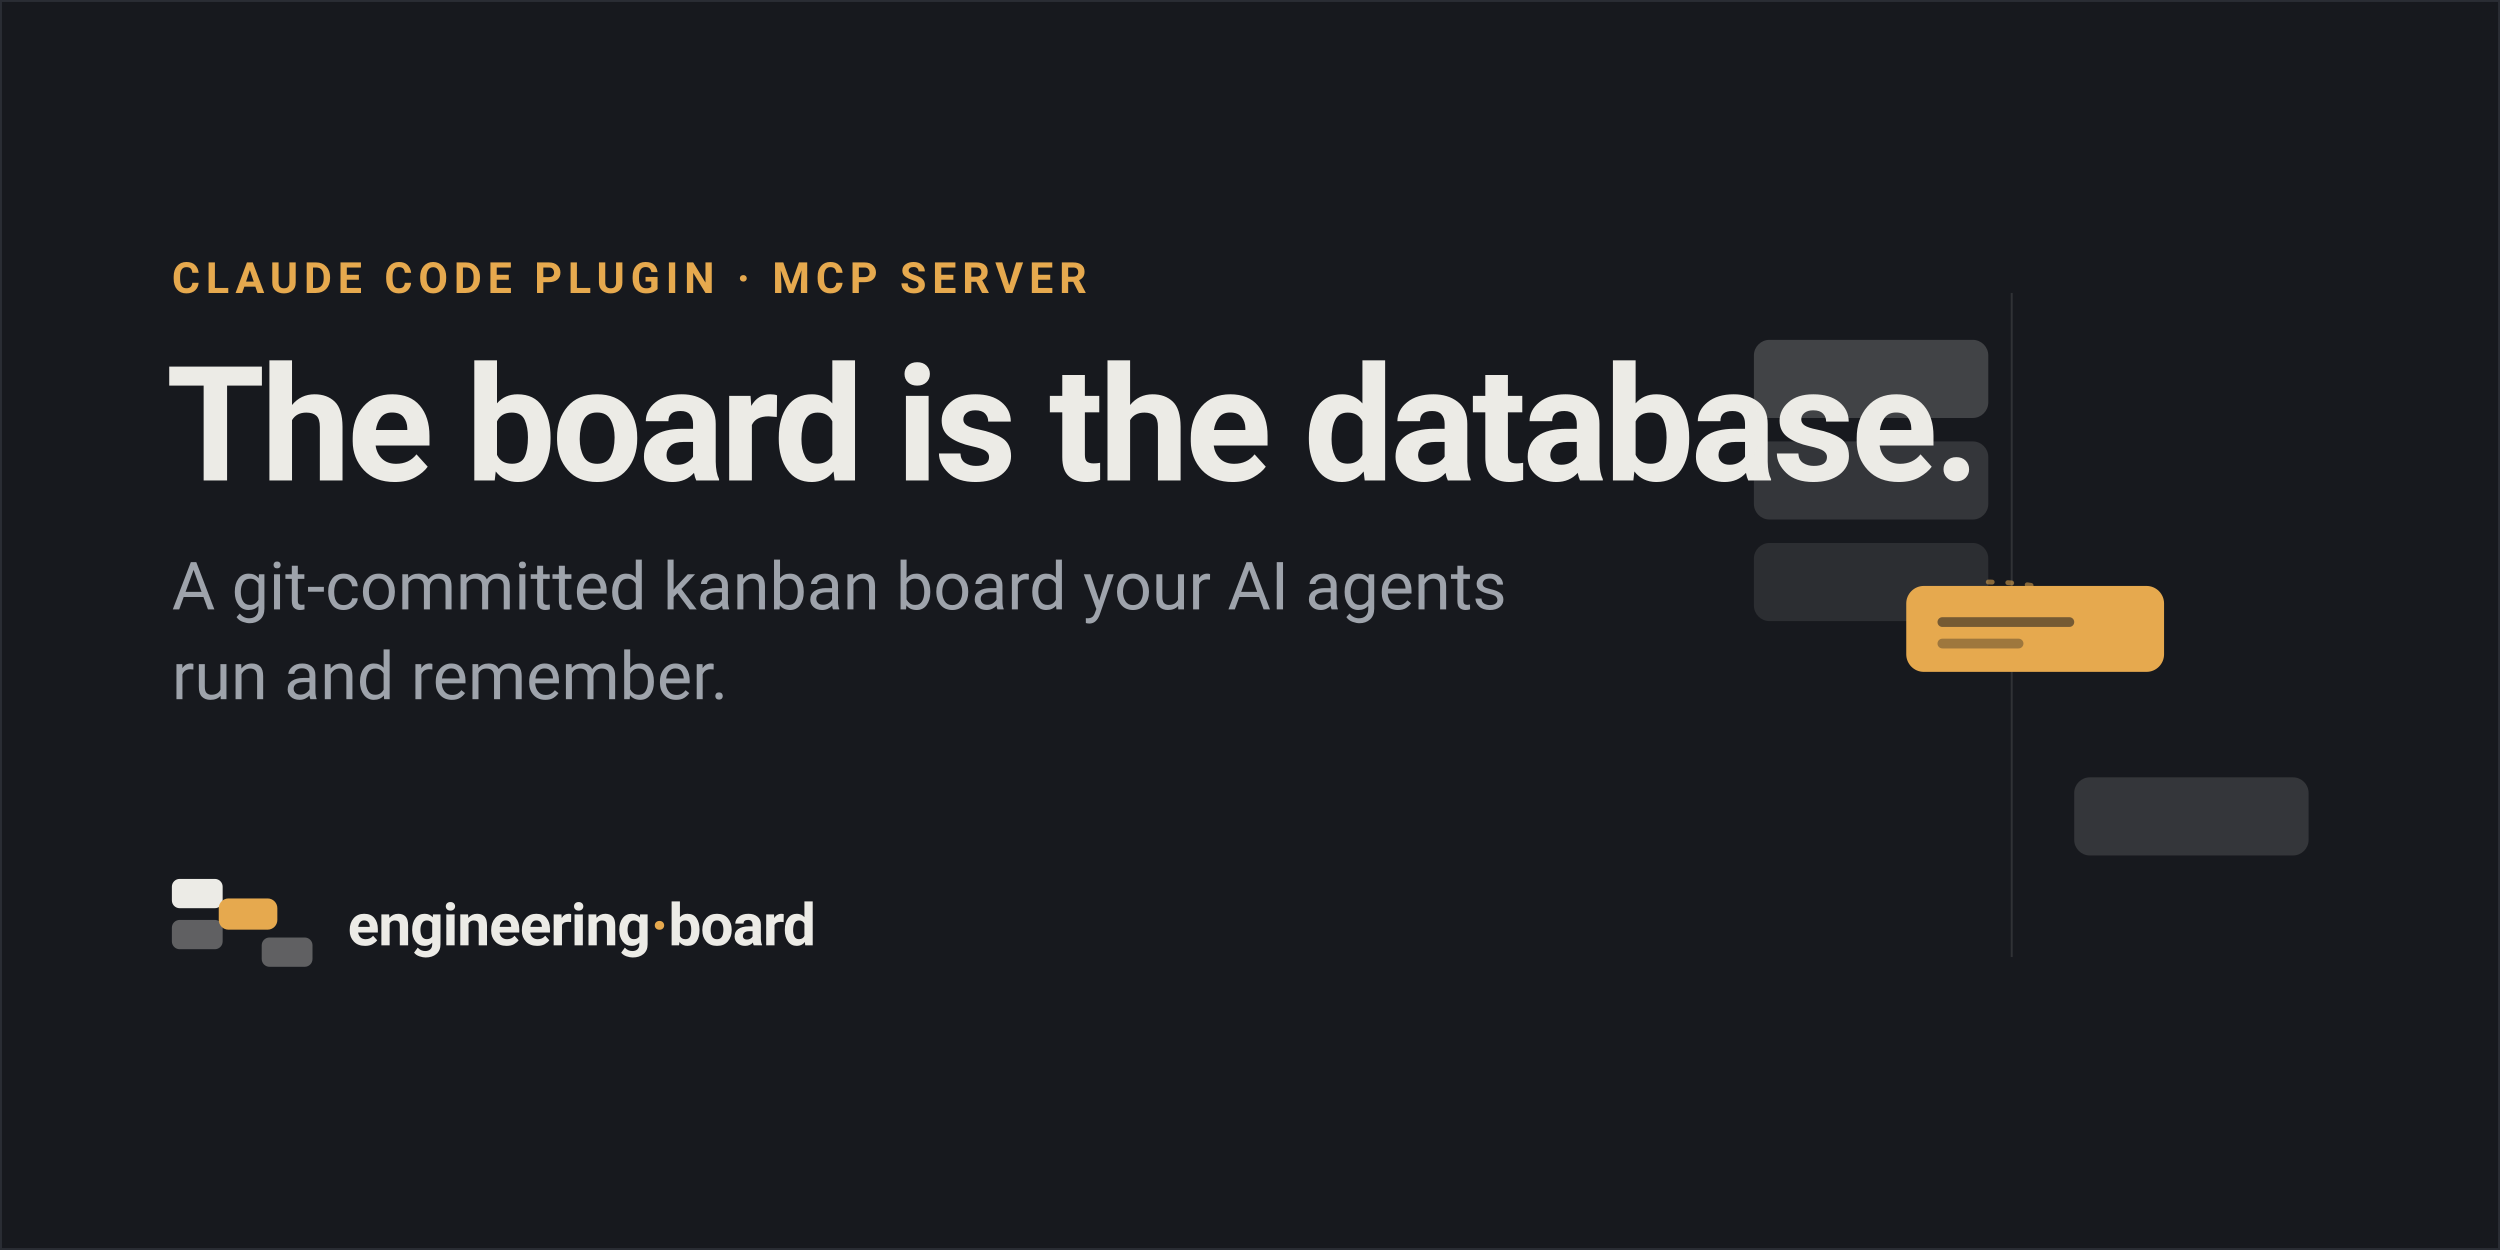
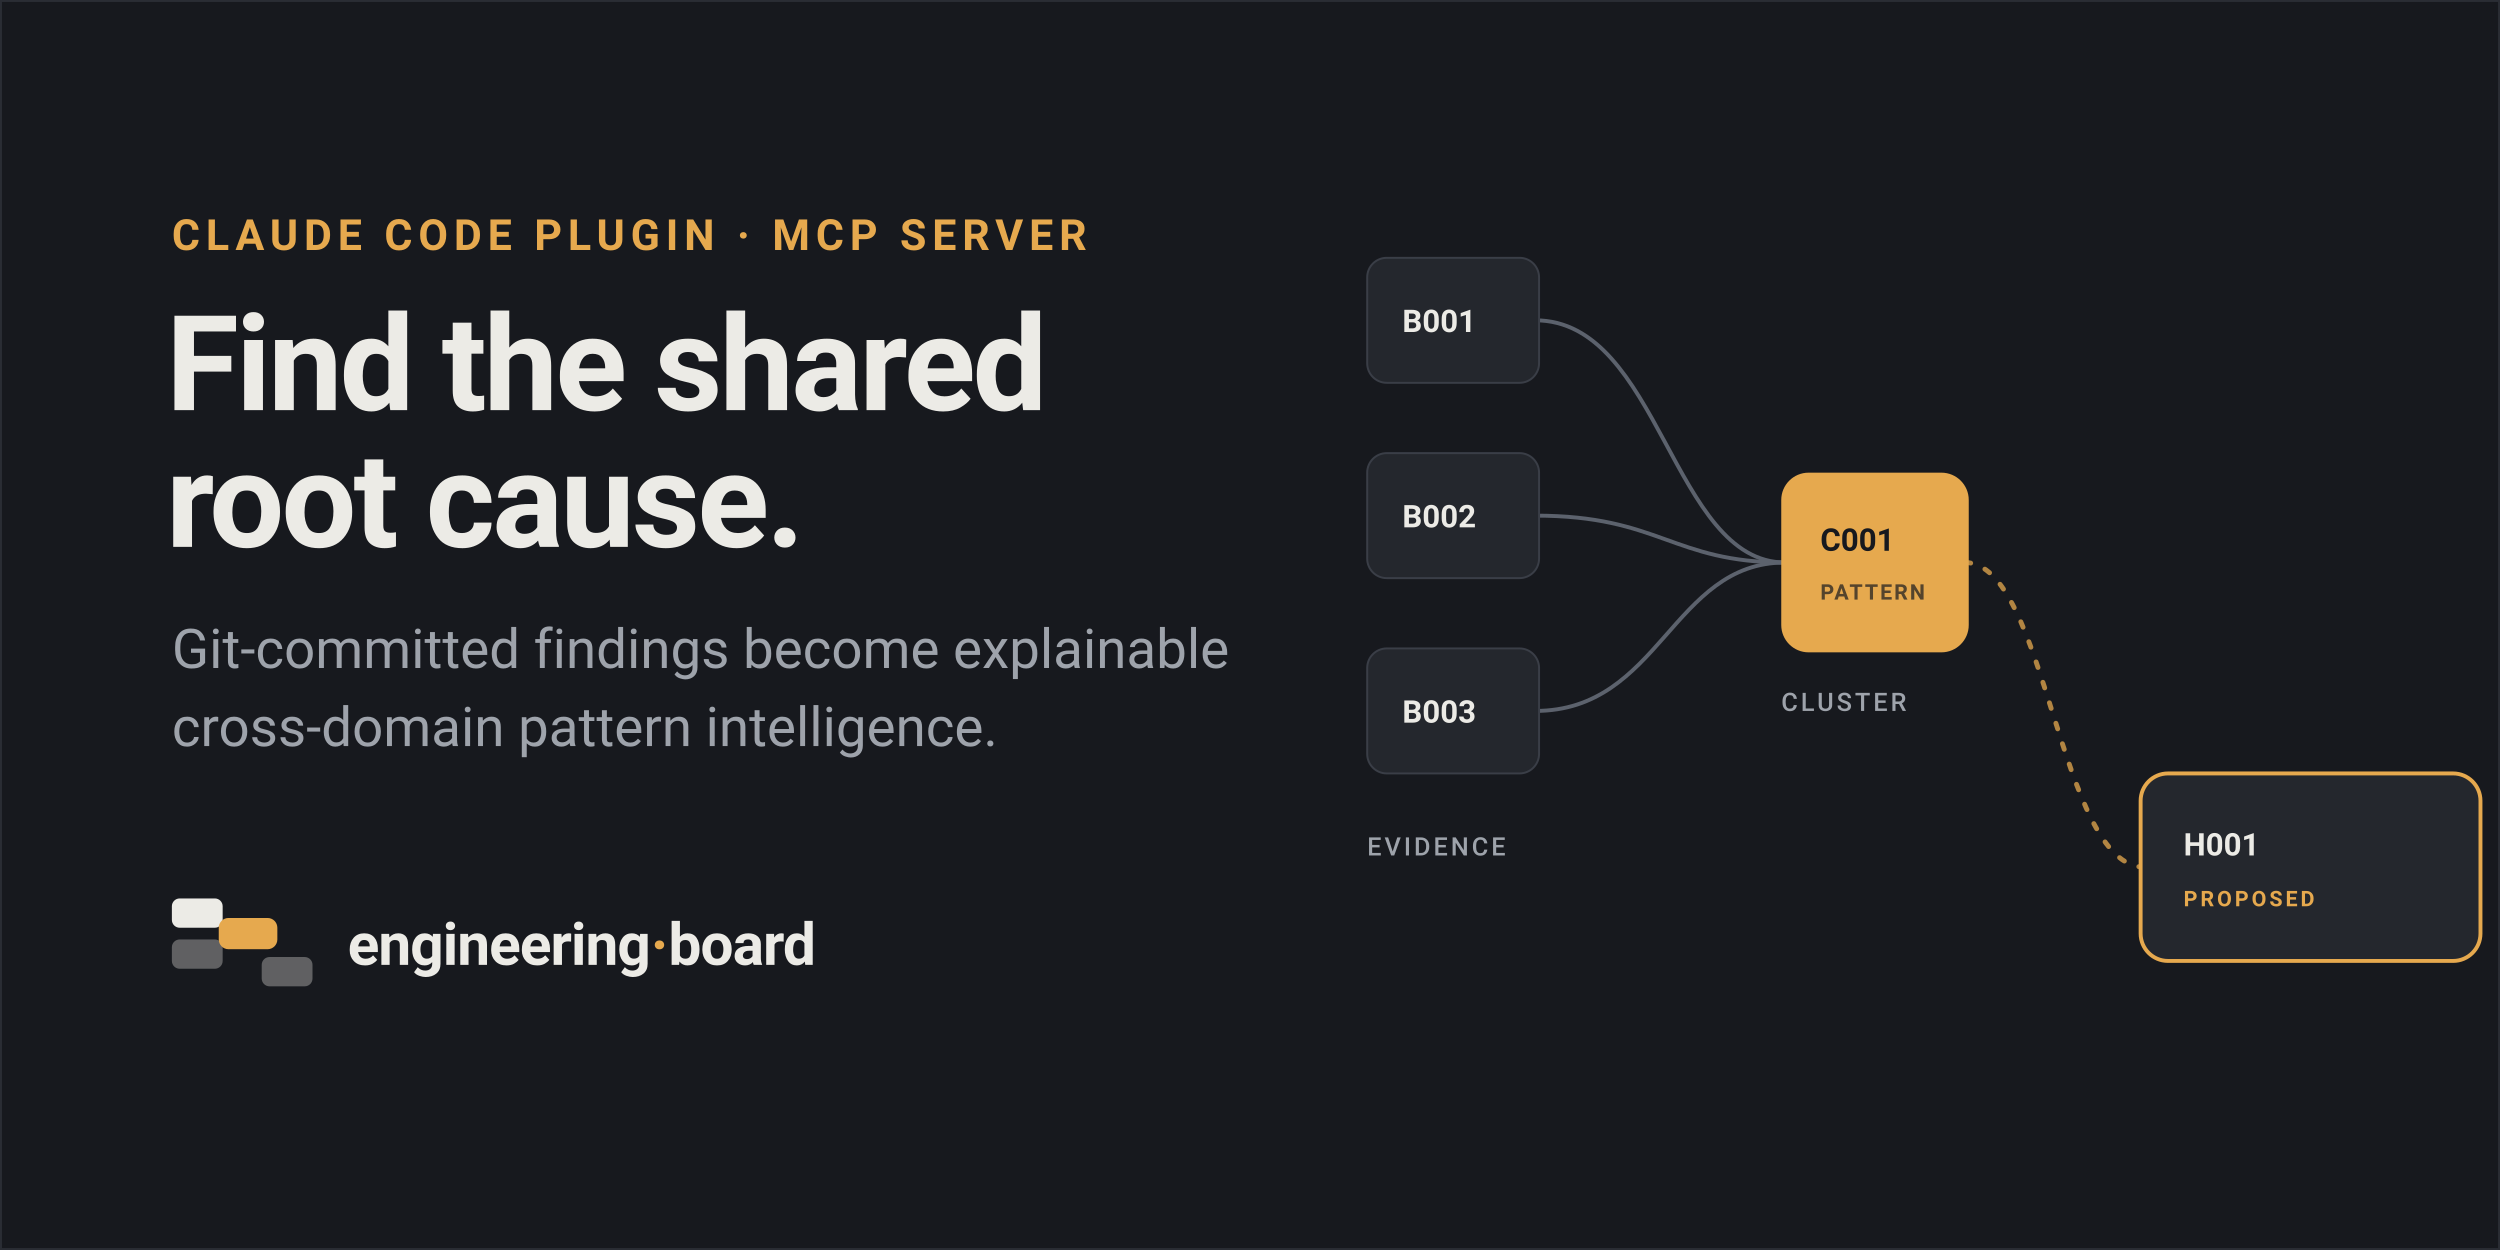
<svg xmlns="http://www.w3.org/2000/svg" width="1280" height="640" viewBox="0 0 1280 640" fill="none">
  <defs>
    <style>
      .h  { font-family: ui-sans-serif, system-ui, 'Segoe UI', Roboto, 'DejaVu Sans', sans-serif; }
    </style>
  </defs>
  <rect width="1280" height="640" fill="#17191E" />
  <rect x="0.5" y="0.5" width="1279" height="639" fill="none" stroke="#2A2D34" stroke-width="1" />
-   <g transform="translate(88,150)">
+   <g transform="translate(88,128)">
    <text class="h" x="0" y="0" font-size="22" font-weight="600" letter-spacing="3" fill="#E6A94E">CLAUDE CODE PLUGIN · MCP SERVER</text>
-     <text class="h" x="-3" y="96" font-size="82" font-weight="700" letter-spacing="-2" fill="#ECEBE6">The board is the database.</text>
-     <text class="h" x="0" y="162" font-size="34" font-weight="400" fill="#9EA3AB">A git-committed kanban board your AI agents</text>
-     <text class="h" x="0" y="208" font-size="34" font-weight="400" fill="#9EA3AB">run and remember.</text>
-     <g transform="translate(0,300)">
+     <text class="h" x="-3" y="82" font-size="68" font-weight="700" letter-spacing="-1.5" fill="#ECEBE6">Find the shared</text>
+     <text class="h" x="-3" y="152" font-size="68" font-weight="700" letter-spacing="-1.5" fill="#ECEBE6">root cause.</text>
+     <text class="h" x="0" y="214" font-size="28" font-weight="400" fill="#9EA3AB">Git-committed findings become explainable</text>
+     <text class="h" x="0" y="254" font-size="28" font-weight="400" fill="#9EA3AB">cross-domain pattern intelligence.</text>
+     <g transform="translate(0,332)">
      <rect x="0" y="0" width="26" height="15" rx="4" fill="#ECEBE6" />
      <rect x="0" y="21" width="26" height="15" rx="4" fill="#ECEBE6" opacity="0.34" />
      <rect x="46" y="30" width="26" height="15" rx="4" fill="#ECEBE6" opacity="0.34" />
      <rect x="24" y="10" width="30" height="16" rx="5" fill="#E6A94E" />
      <text class="h" x="90" y="34" font-size="30" font-weight="600" letter-spacing="-0.5" fill="#ECEBE6">engineering<tspan fill="#E6A94E">·</tspan>board</text>
    </g>
  </g>
-   <g transform="translate(880,150)">
-     <line x1="150" y1="0" x2="150" y2="340" stroke="#ECEBE6" stroke-width="1" opacity="0.12" />
-     <rect x="18" y="24" width="120" height="40" rx="8" fill="#ECEBE6" opacity="0.20" />
-     <rect x="18" y="76" width="120" height="40" rx="8" fill="#ECEBE6" opacity="0.14" />
-     <rect x="18" y="128" width="120" height="40" rx="8" fill="#ECEBE6" opacity="0.10" />
-     <rect x="182" y="248" width="120" height="40" rx="8" fill="#ECEBE6" opacity="0.14" />
-     <path d="M138 148 C 190 148, 200 172, 210 190" stroke="#E6A94E" stroke-width="2.5" stroke-dasharray="2 8" stroke-linecap="round" opacity="0.55" fill="none" />
-     <rect x="96" y="150" width="132" height="44" rx="9" fill="#E6A94E" />
-     <rect x="112" y="166" width="70" height="5" rx="2.5" fill="#17191E" opacity="0.55" />
-     <rect x="112" y="177" width="44" height="5" rx="2.5" fill="#17191E" opacity="0.35" />
+   <g transform="translate(700,112)">
+     <path d="M86 52 C 150 52, 156 176, 214 176" stroke="#5C626D" stroke-width="2" fill="none" />
+     <path d="M86 152 C 150 152, 156 176, 214 176" stroke="#5C626D" stroke-width="2" fill="none" />
+     <path d="M86 252 C 150 252, 156 176, 214 176" stroke="#5C626D" stroke-width="2" fill="none" />
+     <path d="M306 176 C 348 176, 354 332, 398 332" stroke="#E6A94E" stroke-width="2.5" stroke-dasharray="3 8" stroke-linecap="round" fill="none" opacity="0.75" />
+     <g class="h" font-size="16" font-weight="600">
+       <rect x="0" y="20" width="88" height="64" rx="10" fill="#24272D" stroke="#3A3E47" />
+       <text x="18" y="58" fill="#ECEBE6">B001</text>
+       <rect x="0" y="120" width="88" height="64" rx="10" fill="#24272D" stroke="#3A3E47" />
+       <text x="18" y="158" fill="#ECEBE6">B002</text>
+       <rect x="0" y="220" width="88" height="64" rx="10" fill="#24272D" stroke="#3A3E47" />
+       <text x="18" y="258" fill="#ECEBE6">B003</text>
+       <rect x="212" y="130" width="96" height="92" rx="14" fill="#E6A94E" />
+       <text x="232" y="170" fill="#17191E">C001</text>
+       <text x="232" y="195" font-size="11" letter-spacing="1" fill="#17191E" opacity="0.70">PATTERN</text>
+       <rect x="396" y="284" width="174" height="96" rx="14" fill="#24272D" stroke="#E6A94E" stroke-width="2" />
+       <text x="418" y="326" fill="#ECEBE6">H001</text>
+       <text x="418" y="352" font-size="11" letter-spacing="1.5" fill="#E6A94E">PROPOSED</text>
+     </g>
+     <text class="h" x="0" y="326" font-size="13" font-weight="500" letter-spacing="1.5" fill="#9EA3AB">EVIDENCE</text>
+     <text class="h" x="212" y="252" font-size="13" font-weight="500" letter-spacing="1.5" fill="#9EA3AB">CLUSTER</text>
  </g>
</svg>
